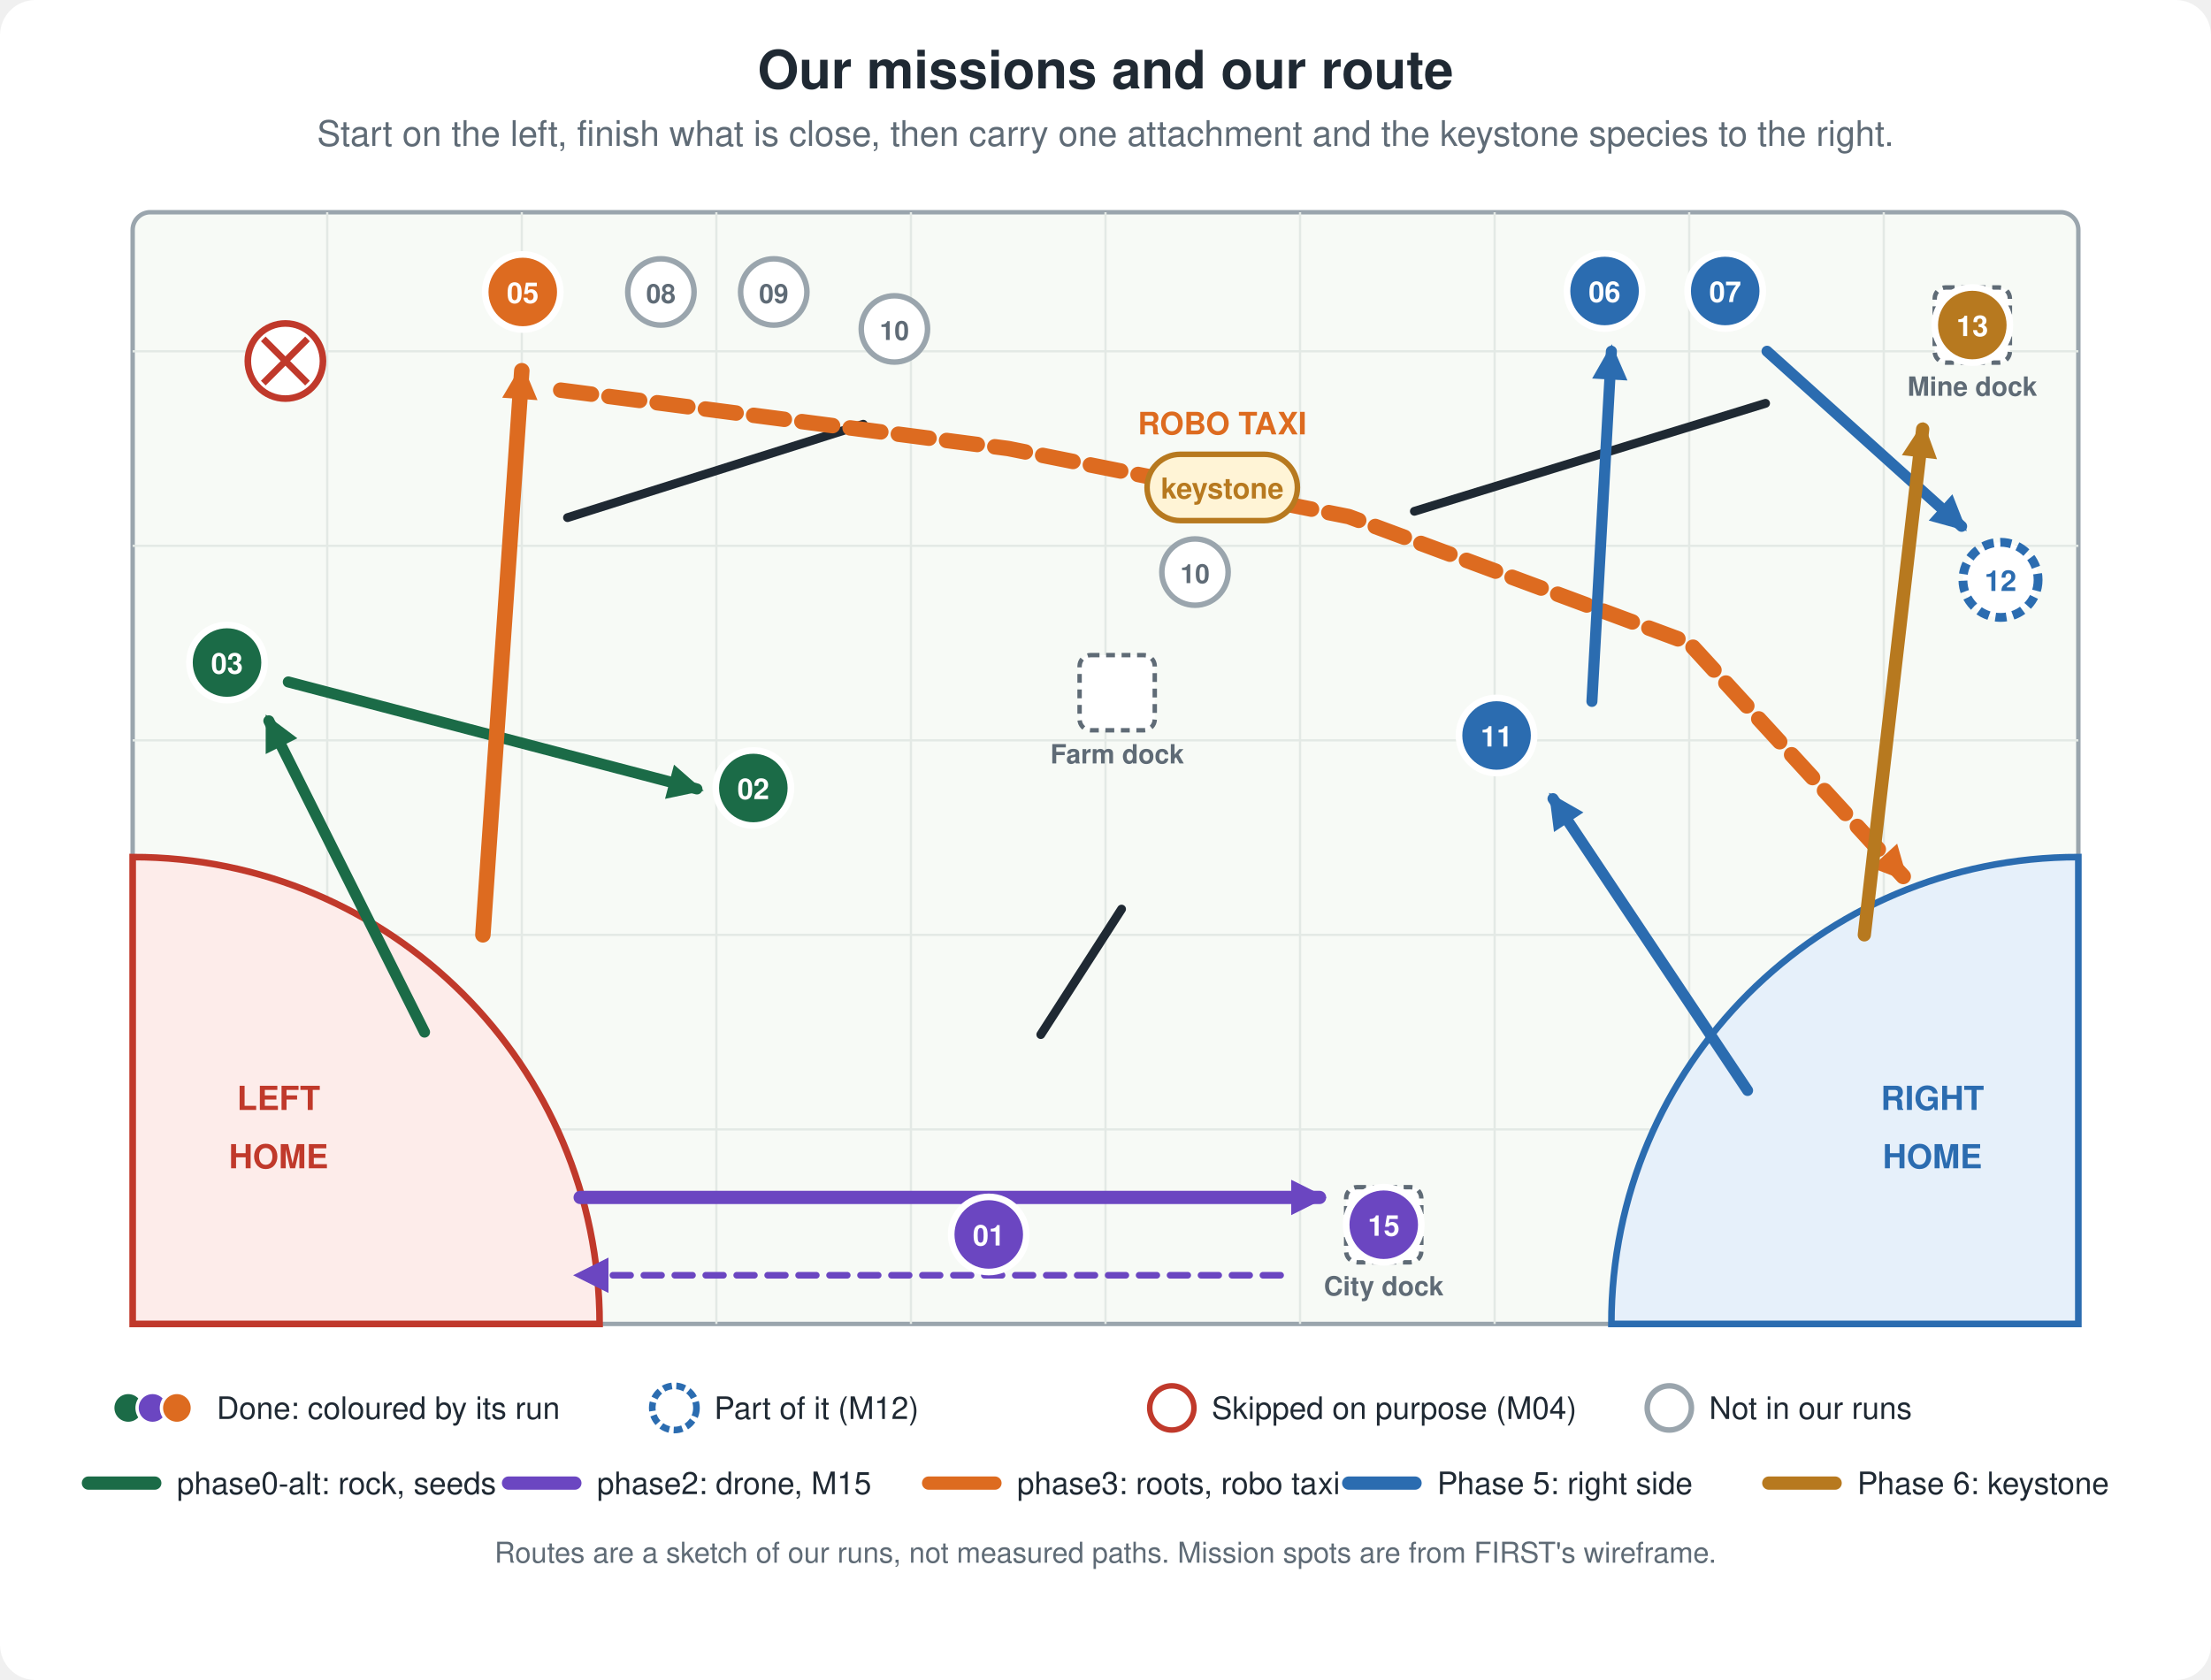
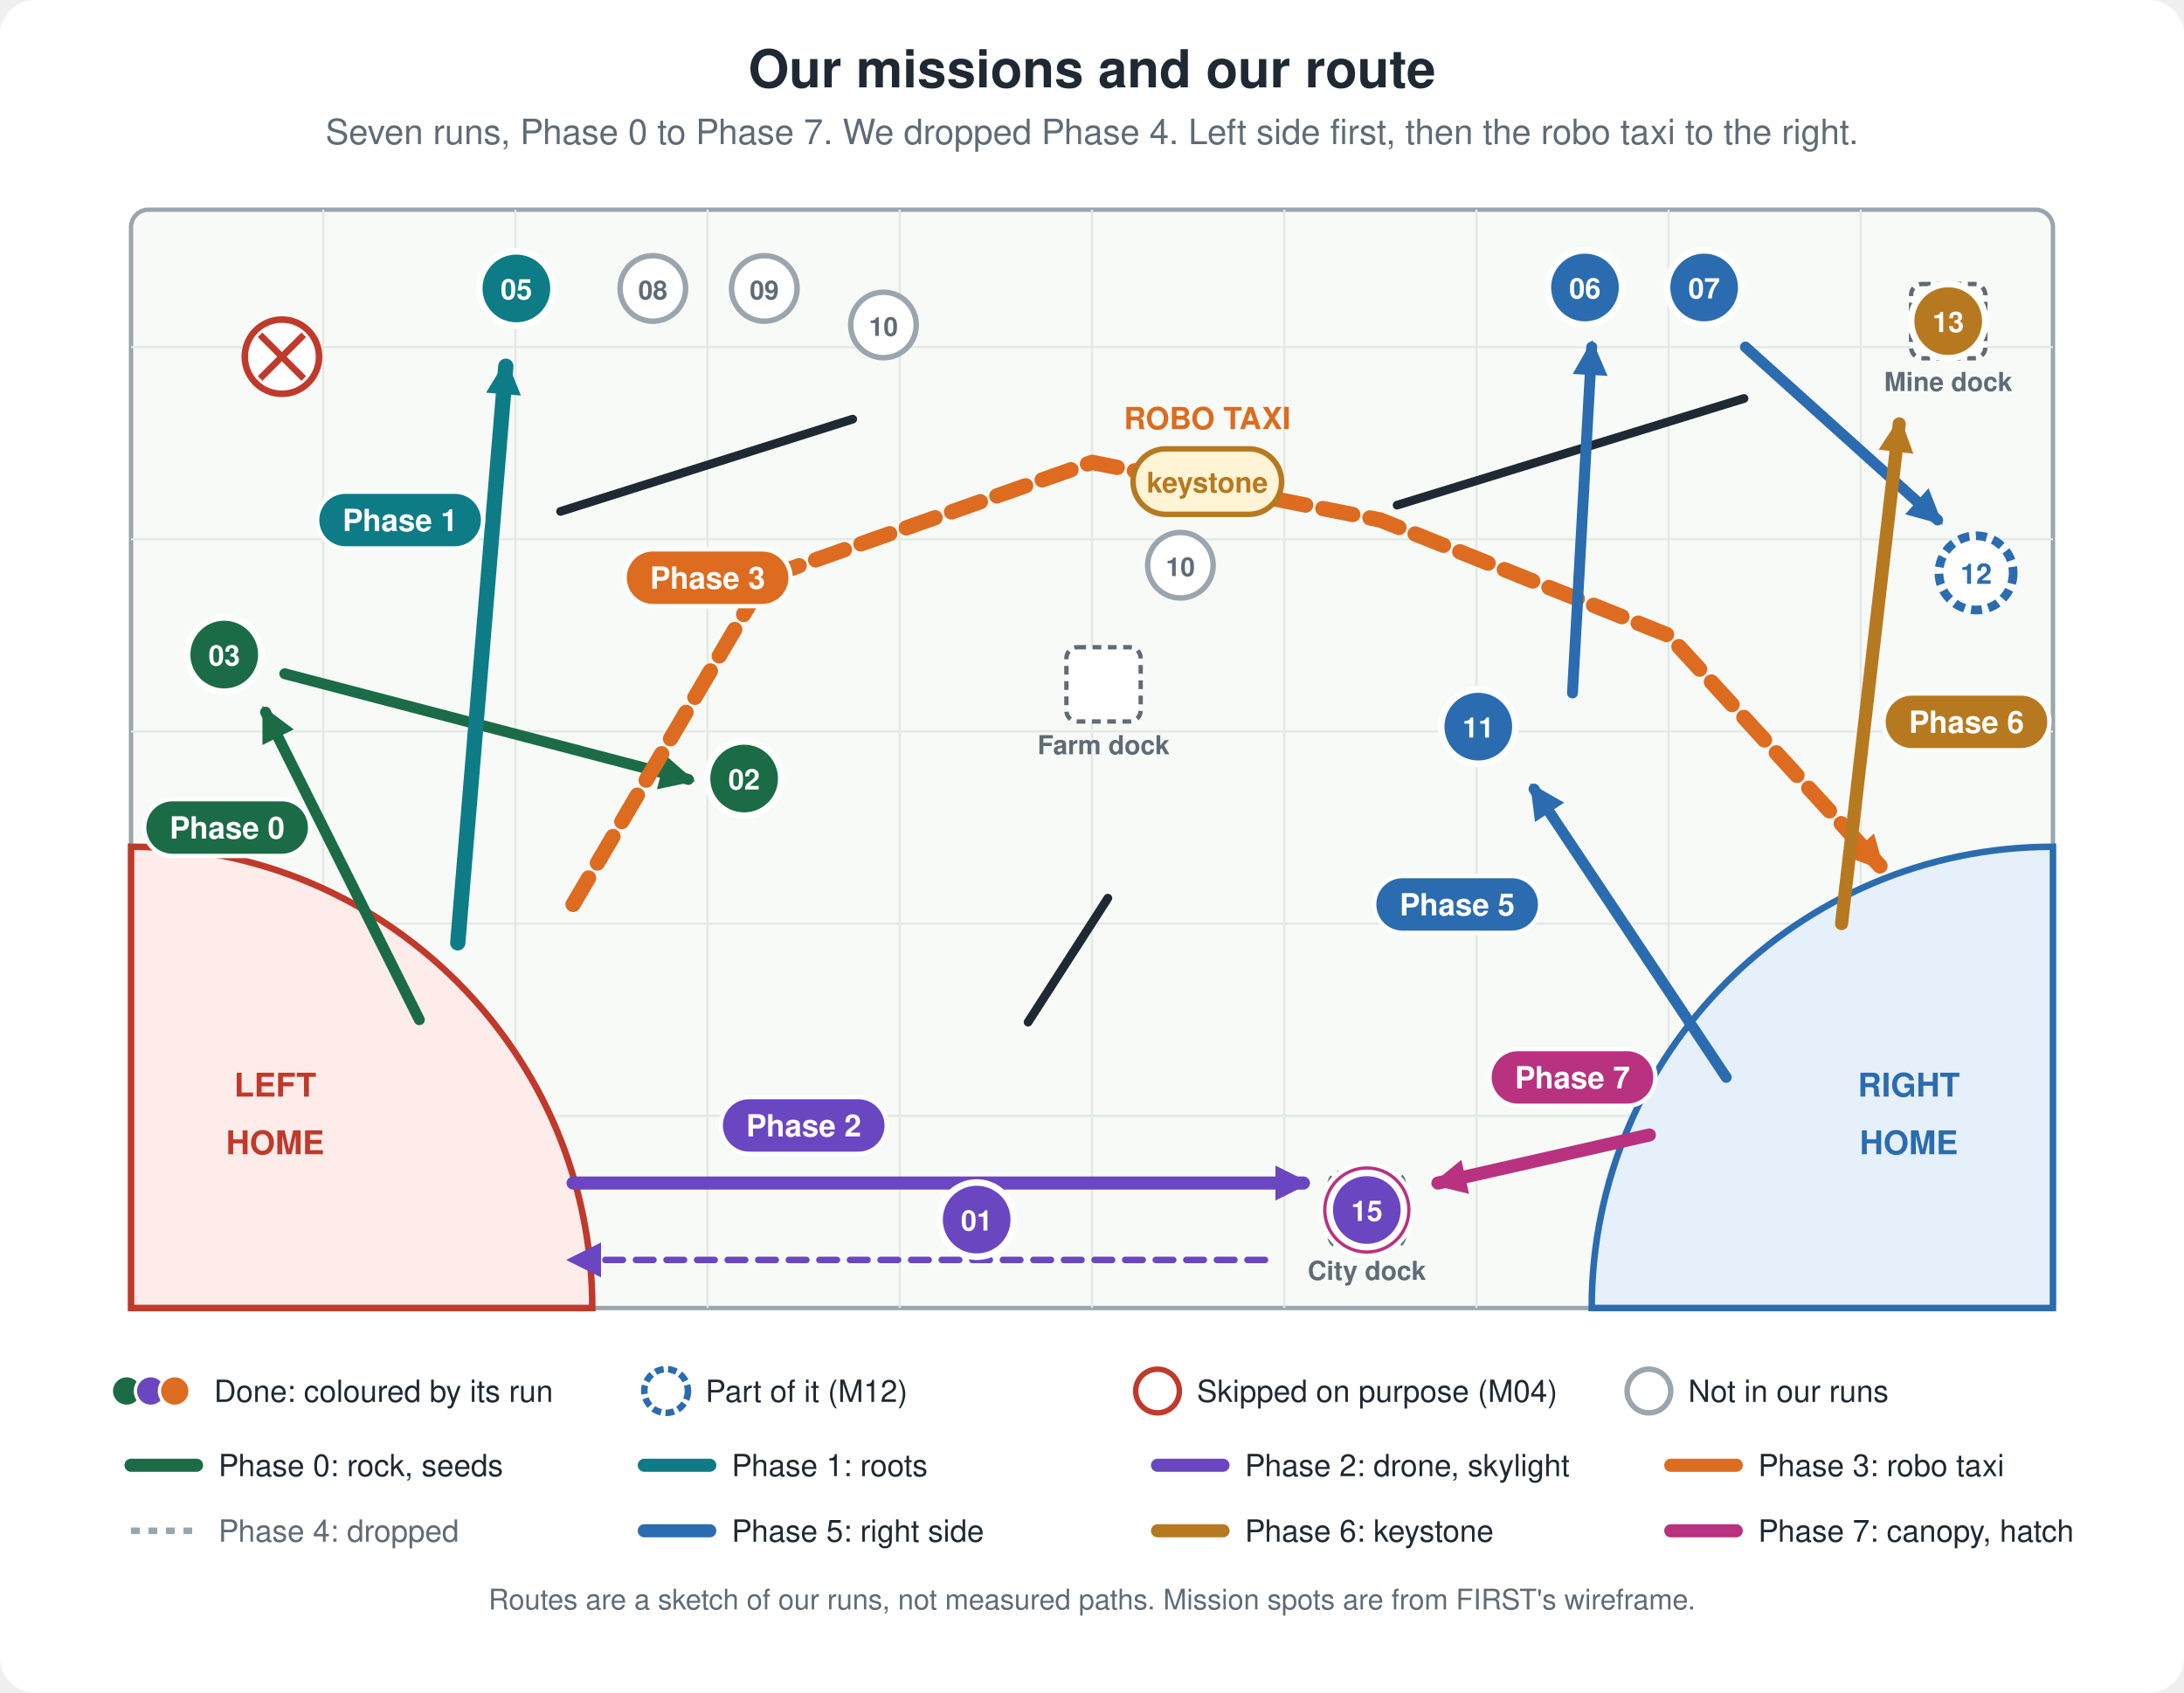
- <svg xmlns="http://www.w3.org/2000/svg" viewBox="0 0 1000 760" role="img" aria-labelledby="t d" font-family="-apple-system, Segoe UI, Helvetica, Arial, sans-serif">
-   <rect width="1000" height="760" rx="16" fill="#ffffff" />
+ <svg xmlns="http://www.w3.org/2000/svg" viewBox="0 0 1000 775" role="img" aria-labelledby="t d" font-family="-apple-system, Segoe UI, Helvetica, Arial, sans-serif">
+   <rect width="1000" height="775" rx="16" fill="#ffffff" />
  <defs>
    <marker id="arG" viewBox="0 0 10 10" refX="8" refY="5" markerUnits="userSpaceOnUse" markerWidth="16" markerHeight="16" orient="auto">
      <path d="M0,0 L10,5 L0,10 z" fill="#1b6b47" />
    </marker>
    <marker id="arO" viewBox="0 0 10 10" refX="8" refY="5" markerUnits="userSpaceOnUse" markerWidth="16" markerHeight="16" orient="auto">
      <path d="M0,0 L10,5 L0,10 z" fill="#dd6b20" />
    </marker>
    <marker id="arB" viewBox="0 0 10 10" refX="8" refY="5" markerUnits="userSpaceOnUse" markerWidth="16" markerHeight="16" orient="auto">
      <path d="M0,0 L10,5 L0,10 z" fill="#2b6cb0" />
    </marker>
    <marker id="arY" viewBox="0 0 10 10" refX="8" refY="5" markerUnits="userSpaceOnUse" markerWidth="16" markerHeight="16" orient="auto">
      <path d="M0,0 L10,5 L0,10 z" fill="#b7791f" />
    </marker>
    <marker id="arP" viewBox="0 0 10 10" refX="8" refY="5" markerUnits="userSpaceOnUse" markerWidth="16" markerHeight="16" orient="auto">
      <path d="M0,0 L10,5 L0,10 z" fill="#6b46c1" />
    </marker>
+     <marker id="arT" viewBox="0 0 10 10" refX="8" refY="5" markerUnits="userSpaceOnUse" markerWidth="16" markerHeight="16" orient="auto">
+       <path d="M0,0 L10,5 L0,10 z" fill="#0e7c86" />
+     </marker>
+     <marker id="arK" viewBox="0 0 10 10" refX="8" refY="5" markerUnits="userSpaceOnUse" markerWidth="16" markerHeight="16" orient="auto">
+       <path d="M0,0 L10,5 L0,10 z" fill="#b83280" />
+     </marker>
  </defs>
  <text x="500.0" y="40" font-size="24" fill="#1f2933" text-anchor="middle" font-weight="bold">Our missions and our route</text>
-   <text x="500.0" y="66" font-size="16" fill="#5f6b76" text-anchor="middle" font-weight="normal">Start on the left, finish what is close, then carry one attachment and the keystone species to the right.</text>
+   <text x="500.0" y="66" font-size="16" fill="#5f6b76" text-anchor="middle" font-weight="normal">Seven runs, Phase 0 to Phase 7. We dropped Phase 4. Left side first, then the robo taxi to the right.</text>
  <rect x="60.0" y="96.0" width="880" height="502.92" rx="8" fill="#f7faf6" stroke="#9aa5ad" stroke-width="2" />
  <line x1="148.0" y1="96.0" x2="148.0" y2="598.92" stroke="#e3e9e5" stroke-width="1" />
  <line x1="236.0" y1="96.0" x2="236.0" y2="598.92" stroke="#e3e9e5" stroke-width="1" />
  <line x1="324.0" y1="96.0" x2="324.0" y2="598.92" stroke="#e3e9e5" stroke-width="1" />
  <line x1="412.0" y1="96.0" x2="412.0" y2="598.92" stroke="#e3e9e5" stroke-width="1" />
  <line x1="500" y1="96.0" x2="500" y2="598.92" stroke="#e3e9e5" stroke-width="1" />
  <line x1="588.0" y1="96.0" x2="588.0" y2="598.92" stroke="#e3e9e5" stroke-width="1" />
  <line x1="676.0" y1="96.0" x2="676.0" y2="598.92" stroke="#e3e9e5" stroke-width="1" />
  <line x1="764.0" y1="96.0" x2="764.0" y2="598.92" stroke="#e3e9e5" stroke-width="1" />
  <line x1="852" y1="96.0" x2="852" y2="598.92" stroke="#e3e9e5" stroke-width="1" />
  <line x1="60.0" y1="510.92" x2="940" y2="510.92" stroke="#e3e9e5" stroke-width="1" />
  <line x1="60.0" y1="422.92" x2="940" y2="422.92" stroke="#e3e9e5" stroke-width="1" />
  <line x1="60.0" y1="334.92" x2="940" y2="334.92" stroke="#e3e9e5" stroke-width="1" />
  <line x1="60.0" y1="246.92" x2="940" y2="246.92" stroke="#e3e9e5" stroke-width="1" />
  <line x1="60.0" y1="158.92" x2="940" y2="158.92" stroke="#e3e9e5" stroke-width="1" />
  <line x1="256.68" y1="234.16" x2="390.44" y2="191.92" stroke="#1f2933" stroke-width="4" stroke-linecap="round" />
  <line x1="639.7" y1="231.3" x2="798.54" y2="182.46" stroke="#1f2933" stroke-width="4" stroke-linecap="round" />
  <line x1="470.74" y1="468.02" x2="507.26" y2="411.26" stroke="#1f2933" stroke-width="4" stroke-linecap="round" />
  <path d="M60.0,387.72 A211.2,211.2 0 0 1 271.2,598.92 L60.0,598.92 Z" fill="#fdecea" stroke="#c0392b" stroke-width="3" />
  <path d="M940,387.72 A211.2,211.2 0 0 0 728.8,598.92 L940,598.92 Z" fill="#e6f0fa" stroke="#2b6cb0" stroke-width="3" />
  <text x="126.0" y="502.12" font-size="15" fill="#c0392b" text-anchor="middle" font-weight="bold">LEFT</text>
  <text x="126.0" y="528.52" font-size="15" fill="#c0392b" text-anchor="middle" font-weight="bold">HOME</text>
  <text x="874" y="502.12" font-size="15" fill="#2b6cb0" text-anchor="middle" font-weight="bold">RIGHT</text>
  <text x="874" y="528.52" font-size="15" fill="#2b6cb0" text-anchor="middle" font-weight="bold">HOME</text>
  <rect x="875.04" y="130.04" width="34" height="34" rx="5" fill="#ffffff" stroke="#5f6b76" stroke-width="2" stroke-dasharray="4 3" />
  <text x="892.04" y="179.04" font-size="12" fill="#5f6b76" text-anchor="middle" font-weight="bold">Mine dock</text>
  <rect x="488.28" y="296.36" width="34" height="34" rx="5" fill="#ffffff" stroke="#5f6b76" stroke-width="2" stroke-dasharray="4 3" />
  <text x="505.28" y="345.36" font-size="12" fill="#5f6b76" text-anchor="middle" font-weight="bold">Farm dock</text>
  <rect x="608.84" y="537.04" width="34" height="34" rx="5" fill="#ffffff" stroke="#5f6b76" stroke-width="2" stroke-dasharray="4 3" />
  <text x="625.84" y="586.04" font-size="12" fill="#5f6b76" text-anchor="middle" font-weight="bold">City dock</text>
  <polyline points="192.0,466.9 121.6,326.1" fill="none" stroke="#1b6b47" stroke-width="5" stroke-linecap="round" stroke-linejoin="round" marker-end="url(#arG)" />
  <polyline points="130.4,308.5 315.2,356.9" fill="none" stroke="#1b6b47" stroke-width="5" stroke-linecap="round" stroke-linejoin="round" marker-end="url(#arG)" />
+   <polyline points="209.6,431.7 231.6,167.7" fill="none" stroke="#0e7c86" stroke-width="7" stroke-linecap="round" stroke-linejoin="round" marker-end="url(#arT)" />
  <polyline points="262.4,541.7 596.8,541.7" fill="none" stroke="#6b46c1" stroke-width="6" stroke-linecap="round" stroke-linejoin="round" marker-end="url(#arP)" />
  <polyline points="579.2,576.9 262.4,576.9" fill="none" stroke="#6b46c1" stroke-width="3" stroke-linecap="round" stroke-linejoin="round" stroke-dasharray="8 6" marker-end="url(#arP)" />
-   <polyline points="218.4,422.9 236.0,167.7" fill="none" stroke="#dd6b20" stroke-width="7" stroke-linecap="round" stroke-linejoin="round" marker-end="url(#arO)" />
-   <polyline points="253.6,176.5 456.0,202.9 610.0,233.7 764.0,290.9 860.8,396.5" fill="none" stroke="#dd6b20" stroke-width="7" stroke-linecap="round" stroke-linejoin="round" stroke-dasharray="14 8" marker-end="url(#arO)" />
+   <polyline points="262.4,414.1 350.4,264.5 500.0,211.7 632.0,238.1 764.0,290.9 860.8,396.5" fill="none" stroke="#dd6b20" stroke-width="7" stroke-linecap="round" stroke-linejoin="round" stroke-dasharray="14 8" marker-end="url(#arO)" />
  <polyline points="790.4,493.3 702.4,361.3" fill="none" stroke="#2b6cb0" stroke-width="5" stroke-linecap="round" stroke-linejoin="round" marker-end="url(#arB)" />
  <polyline points="720.0,317.3 728.8,158.9" fill="none" stroke="#2b6cb0" stroke-width="5" stroke-linecap="round" stroke-linejoin="round" marker-end="url(#arB)" />
  <polyline points="799.2,158.9 887.2,238.1" fill="none" stroke="#2b6cb0" stroke-width="5" stroke-linecap="round" stroke-linejoin="round" marker-end="url(#arB)" />
  <polyline points="843.2,422.9 869.6,194.1" fill="none" stroke="#b7791f" stroke-width="6" stroke-linecap="round" stroke-linejoin="round" marker-end="url(#arY)" />
+   <polyline points="755.2,519.7 658.4,541.7" fill="none" stroke="#b83280" stroke-width="6" stroke-linecap="round" stroke-linejoin="round" marker-end="url(#arK)" />
  <circle cx="447.2" cy="558.44" r="17" fill="#6b46c1" stroke="#ffffff" stroke-width="3" />
  <text x="447.2" y="563.44" font-size="13" fill="#ffffff" text-anchor="middle" font-weight="bold">01</text>
+   <circle cx="625.84" cy="554.04" r="21" fill="#b83280" stroke="#ffffff" stroke-width="2" />
  <circle cx="625.84" cy="554.04" r="17" fill="#6b46c1" stroke="#ffffff" stroke-width="3" />
  <text x="625.84" y="559.04" font-size="13" fill="#ffffff" text-anchor="middle" font-weight="bold">15</text>
  <circle cx="340.72" cy="356.48" r="17" fill="#1b6b47" stroke="#ffffff" stroke-width="3" />
  <text x="340.72" y="361.48" font-size="13" fill="#ffffff" text-anchor="middle" font-weight="bold">02</text>
  <circle cx="102.68" cy="299.72" r="17" fill="#1b6b47" stroke="#ffffff" stroke-width="3" />
  <text x="102.68" y="304.72" font-size="13" fill="#ffffff" text-anchor="middle" font-weight="bold">03</text>
  <circle cx="129.08" cy="163.32" r="17" fill="#ffffff" stroke="#c0392b" stroke-width="3" />
  <line x1="119.08" y1="153.32" x2="139.08" y2="173.32" stroke="#c0392b" stroke-width="3" />
  <line x1="139.08" y1="153.32" x2="119.08" y2="173.32" stroke="#c0392b" stroke-width="3" />
-   <circle cx="236.44" cy="132.08" r="17" fill="#dd6b20" stroke="#ffffff" stroke-width="3" />
+   <circle cx="236.44" cy="132.08" r="17" fill="#0e7c86" stroke="#ffffff" stroke-width="3" />
  <text x="236.44" y="137.08" font-size="13" fill="#ffffff" text-anchor="middle" font-weight="bold">05</text>
  <circle cx="725.72" cy="131.64" r="17" fill="#2b6cb0" stroke="#ffffff" stroke-width="3" />
  <text x="725.72" y="136.64" font-size="13" fill="#ffffff" text-anchor="middle" font-weight="bold">06</text>
  <circle cx="780.28" cy="131.64" r="17" fill="#2b6cb0" stroke="#ffffff" stroke-width="3" />
  <text x="780.28" y="136.64" font-size="13" fill="#ffffff" text-anchor="middle" font-weight="bold">07</text>
  <circle cx="298.92" cy="132.08" r="15" fill="#ffffff" stroke="#9aa5ad" stroke-width="2.5" />
  <text x="298.92" y="137.08" font-size="12" fill="#5f6b76" text-anchor="middle" font-weight="bold">08</text>
  <circle cx="349.96" cy="132.08" r="15" fill="#ffffff" stroke="#9aa5ad" stroke-width="2.5" />
  <text x="349.96" y="137.08" font-size="12" fill="#5f6b76" text-anchor="middle" font-weight="bold">09</text>
  <circle cx="404.52" cy="148.8" r="15" fill="#ffffff" stroke="#9aa5ad" stroke-width="2.5" />
  <text x="404.52" y="153.8" font-size="12" fill="#5f6b76" text-anchor="middle" font-weight="bold">10</text>
  <circle cx="540.48" cy="258.8" r="15" fill="#ffffff" stroke="#9aa5ad" stroke-width="2.5" />
  <text x="540.48" y="263.8" font-size="12" fill="#5f6b76" text-anchor="middle" font-weight="bold">10</text>
  <circle cx="676.88" cy="332.72" r="17" fill="#2b6cb0" stroke="#ffffff" stroke-width="3" />
  <text x="676.88" y="337.72" font-size="13" fill="#ffffff" text-anchor="middle" font-weight="bold">11</text>
  <circle cx="904.8" cy="262.32" r="17" fill="#ffffff" stroke="#2b6cb0" stroke-width="4" stroke-dasharray="5 3" />
  <text x="904.8" y="267.32" font-size="13" fill="#2b6cb0" text-anchor="middle" font-weight="bold">12</text>
  <circle cx="892.04" cy="147.04" r="17" fill="#b7791f" stroke="#ffffff" stroke-width="3" />
  <text x="892.04" y="152.04" font-size="13" fill="#ffffff" text-anchor="middle" font-weight="bold">13</text>
  <rect x="518.8" y="205.52" width="68" height="30" rx="15" fill="#fff4d6" stroke="#b7791f" stroke-width="2.5" />
  <text x="552.8" y="225.52" font-size="13" fill="#b7791f" text-anchor="middle" font-weight="bold">keystone</text>
  <text x="552.8" y="196.52" font-size="14" fill="#dd6b20" text-anchor="middle" font-weight="bold">ROBO TAXI</text>
+   <rect x="66.0" y="365.92" width="76" height="26" rx="13.0" fill="#1b6b47" stroke="#ffffff" stroke-width="2" />
+   <text x="104.0" y="383.96" font-size="14" fill="#ffffff" text-anchor="middle" font-weight="bold">Phase 0</text>
+   <rect x="145.2" y="225.12" width="76" height="26" rx="13.0" fill="#0e7c86" stroke="#ffffff" stroke-width="2" />
+   <text x="183.2" y="243.16" font-size="14" fill="#ffffff" text-anchor="middle" font-weight="bold">Phase 1</text>
+   <rect x="330.0" y="502.32" width="76" height="26" rx="13.0" fill="#6b46c1" stroke="#ffffff" stroke-width="2" />
+   <text x="368.0" y="520.36" font-size="14" fill="#ffffff" text-anchor="middle" font-weight="bold">Phase 2</text>
+   <rect x="286.0" y="251.52" width="76" height="26" rx="13.0" fill="#dd6b20" stroke="#ffffff" stroke-width="2" />
+   <text x="324.0" y="269.56" font-size="14" fill="#ffffff" text-anchor="middle" font-weight="bold">Phase 3</text>
+   <rect x="629.2" y="401.12" width="76" height="26" rx="13.0" fill="#2b6cb0" stroke="#ffffff" stroke-width="2" />
+   <text x="667.2" y="419.16" font-size="14" fill="#ffffff" text-anchor="middle" font-weight="bold">Phase 5</text>
+   <rect x="862.4" y="317.52" width="76" height="26" rx="13.0" fill="#b7791f" stroke="#ffffff" stroke-width="2" />
+   <text x="900.4" y="335.56" font-size="14" fill="#ffffff" text-anchor="middle" font-weight="bold">Phase 6</text>
+   <rect x="682.0" y="480.32" width="76" height="26" rx="13.0" fill="#b83280" stroke="#ffffff" stroke-width="2" />
+   <text x="720.0" y="498.36" font-size="14" fill="#ffffff" text-anchor="middle" font-weight="bold">Phase 7</text>
  <circle cx="58" cy="636.92" r="7" fill="#1b6b47" stroke="#ffffff" stroke-width="1.5" />
  <circle cx="69" cy="636.92" r="7" fill="#6b46c1" stroke="#ffffff" stroke-width="1.5" />
  <circle cx="80" cy="636.92" r="7" fill="#dd6b20" stroke="#ffffff" stroke-width="1.5" />
  <text x="98" y="641.92" font-size="14" fill="#1f2933" text-anchor="start" font-weight="normal">Done: coloured by its run</text>
  <circle cx="305" cy="636.92" r="10" fill="#ffffff" stroke="#2b6cb0" stroke-width="3" stroke-dasharray="4 2" />
  <text x="323" y="641.92" font-size="14" fill="#1f2933" text-anchor="start" font-weight="normal">Part of it (M12)</text>
  <circle cx="530" cy="636.92" r="10" fill="#ffffff" stroke="#c0392b" stroke-width="2.5" />
  <text x="548" y="641.92" font-size="14" fill="#1f2933" text-anchor="start" font-weight="normal">Skipped on purpose (M04)</text>
  <circle cx="755" cy="636.92" r="10" fill="#ffffff" stroke="#9aa5ad" stroke-width="2.5" />
  <text x="773" y="641.92" font-size="14" fill="#1f2933" text-anchor="start" font-weight="normal">Not in our runs</text>
-   <line x1="40" y1="670.92" x2="70" y2="670.92" stroke="#1b6b47" stroke-width="6" stroke-linecap="round" />
-   <text x="80" y="675.92" font-size="14" fill="#1f2933" text-anchor="start" font-weight="normal">phase0-alt: rock, seeds</text>
-   <line x1="230" y1="670.92" x2="260" y2="670.92" stroke="#6b46c1" stroke-width="6" stroke-linecap="round" />
-   <text x="270" y="675.92" font-size="14" fill="#1f2933" text-anchor="start" font-weight="normal">phase2: drone, M15</text>
-   <line x1="420" y1="670.92" x2="450" y2="670.92" stroke="#dd6b20" stroke-width="6" stroke-linecap="round" />
-   <text x="460" y="675.92" font-size="14" fill="#1f2933" text-anchor="start" font-weight="normal">phase3: roots, robo taxi</text>
-   <line x1="610" y1="670.92" x2="640" y2="670.92" stroke="#2b6cb0" stroke-width="6" stroke-linecap="round" />
-   <text x="650" y="675.92" font-size="14" fill="#1f2933" text-anchor="start" font-weight="normal">Phase 5: right side</text>
-   <line x1="800" y1="670.92" x2="830" y2="670.92" stroke="#b7791f" stroke-width="6" stroke-linecap="round" />
-   <text x="840" y="675.92" font-size="14" fill="#1f2933" text-anchor="start" font-weight="normal">Phase 6: keystone</text>
-   <text x="500.0" y="706.92" font-size="13" fill="#5f6b76" text-anchor="middle" font-weight="normal">Routes are a sketch of our runs, not measured paths. Mission spots are from FIRST's wireframe.</text>
+   <line x1="60" y1="670.92" x2="90" y2="670.92" stroke="#1b6b47" stroke-width="6" stroke-linecap="round" />
+   <text x="100" y="675.92" font-size="14" fill="#1f2933" text-anchor="start" font-weight="normal">Phase 0: rock, seeds</text>
+   <line x1="295" y1="670.92" x2="325" y2="670.92" stroke="#0e7c86" stroke-width="6" stroke-linecap="round" />
+   <text x="335" y="675.92" font-size="14" fill="#1f2933" text-anchor="start" font-weight="normal">Phase 1: roots</text>
+   <line x1="530" y1="670.92" x2="560" y2="670.92" stroke="#6b46c1" stroke-width="6" stroke-linecap="round" />
+   <text x="570" y="675.92" font-size="14" fill="#1f2933" text-anchor="start" font-weight="normal">Phase 2: drone, skylight</text>
+   <line x1="765" y1="670.92" x2="795" y2="670.92" stroke="#dd6b20" stroke-width="6" stroke-linecap="round" />
+   <text x="805" y="675.92" font-size="14" fill="#1f2933" text-anchor="start" font-weight="normal">Phase 3: robo taxi</text>
+   <line x1="60" y1="700.92" x2="90" y2="700.92" stroke="#9aa5ad" stroke-width="3" stroke-dasharray="4 4" />
+   <text x="100" y="705.92" font-size="14" fill="#5f6b76" text-anchor="start" font-weight="normal">Phase 4: dropped</text>
+   <line x1="295" y1="700.92" x2="325" y2="700.92" stroke="#2b6cb0" stroke-width="6" stroke-linecap="round" />
+   <text x="335" y="705.92" font-size="14" fill="#1f2933" text-anchor="start" font-weight="normal">Phase 5: right side</text>
+   <line x1="530" y1="700.92" x2="560" y2="700.92" stroke="#b7791f" stroke-width="6" stroke-linecap="round" />
+   <text x="570" y="705.92" font-size="14" fill="#1f2933" text-anchor="start" font-weight="normal">Phase 6: keystone</text>
+   <line x1="765" y1="700.92" x2="795" y2="700.92" stroke="#b83280" stroke-width="6" stroke-linecap="round" />
+   <text x="805" y="705.92" font-size="14" fill="#1f2933" text-anchor="start" font-weight="normal">Phase 7: canopy, hatch</text>
+   <text x="500.0" y="736.92" font-size="13" fill="#5f6b76" text-anchor="middle" font-weight="normal">Routes are a sketch of our runs, not measured paths. Mission spots are from FIRST's wireframe.</text>
</svg>
